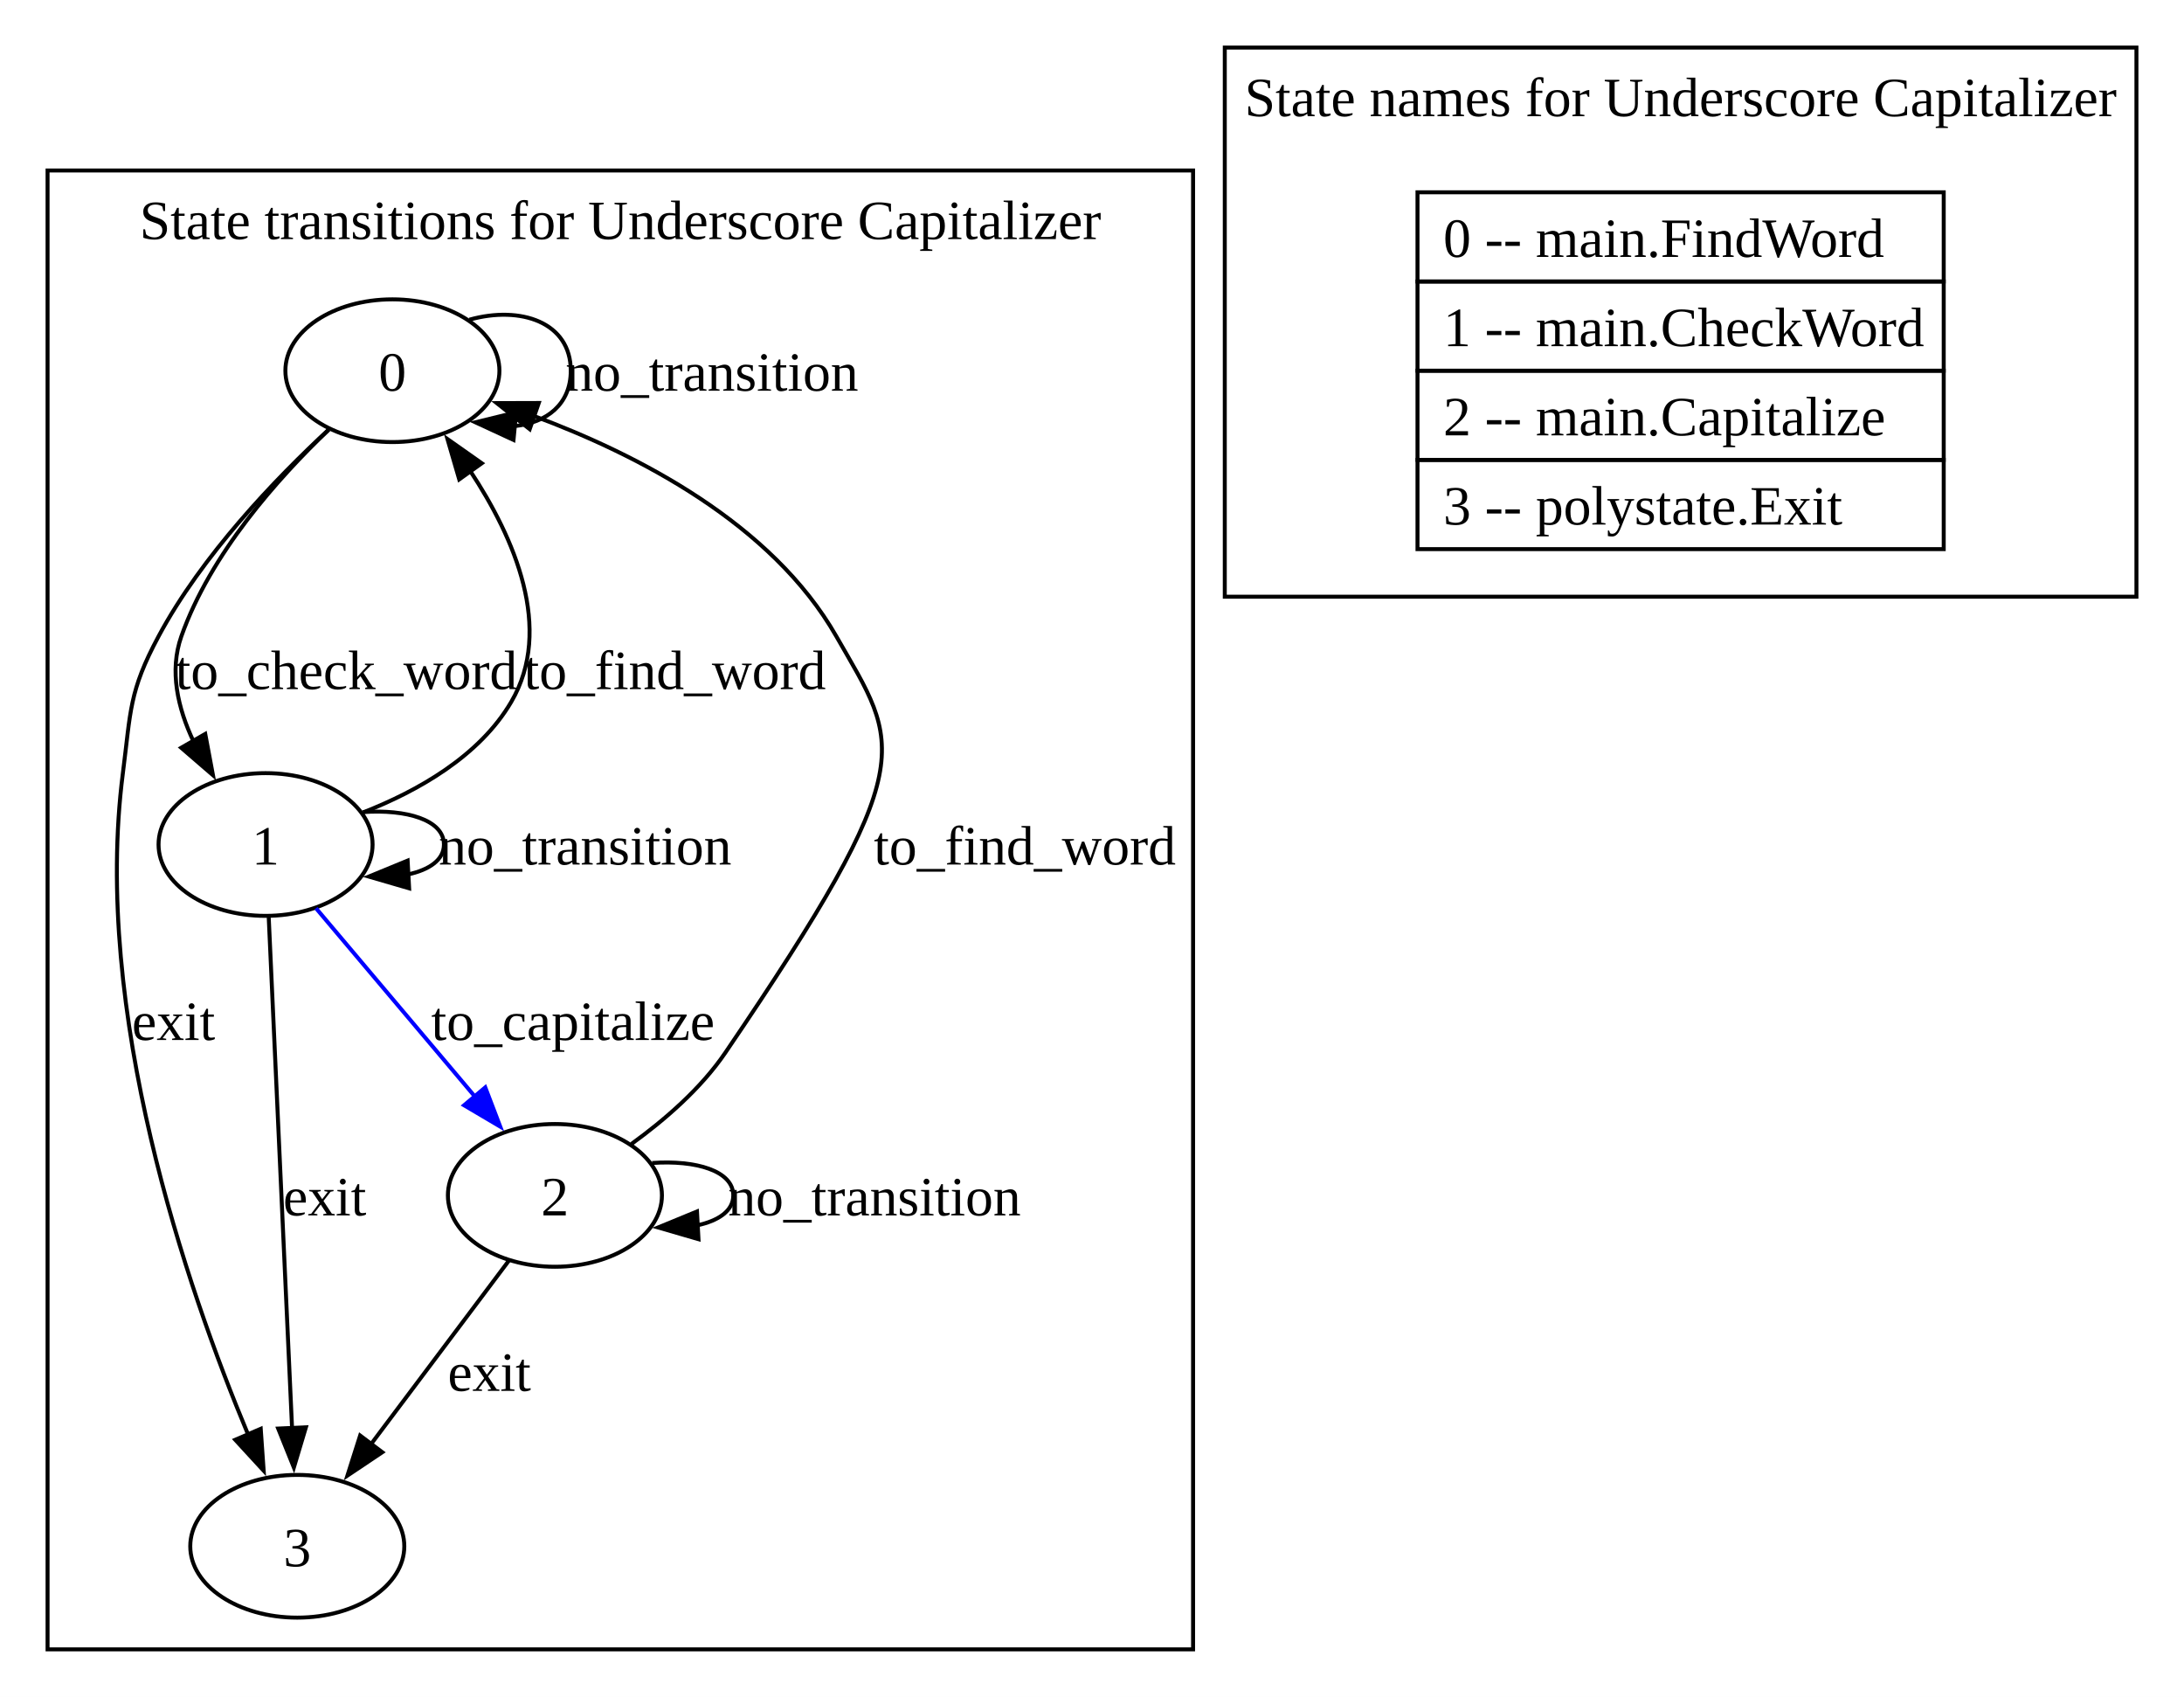
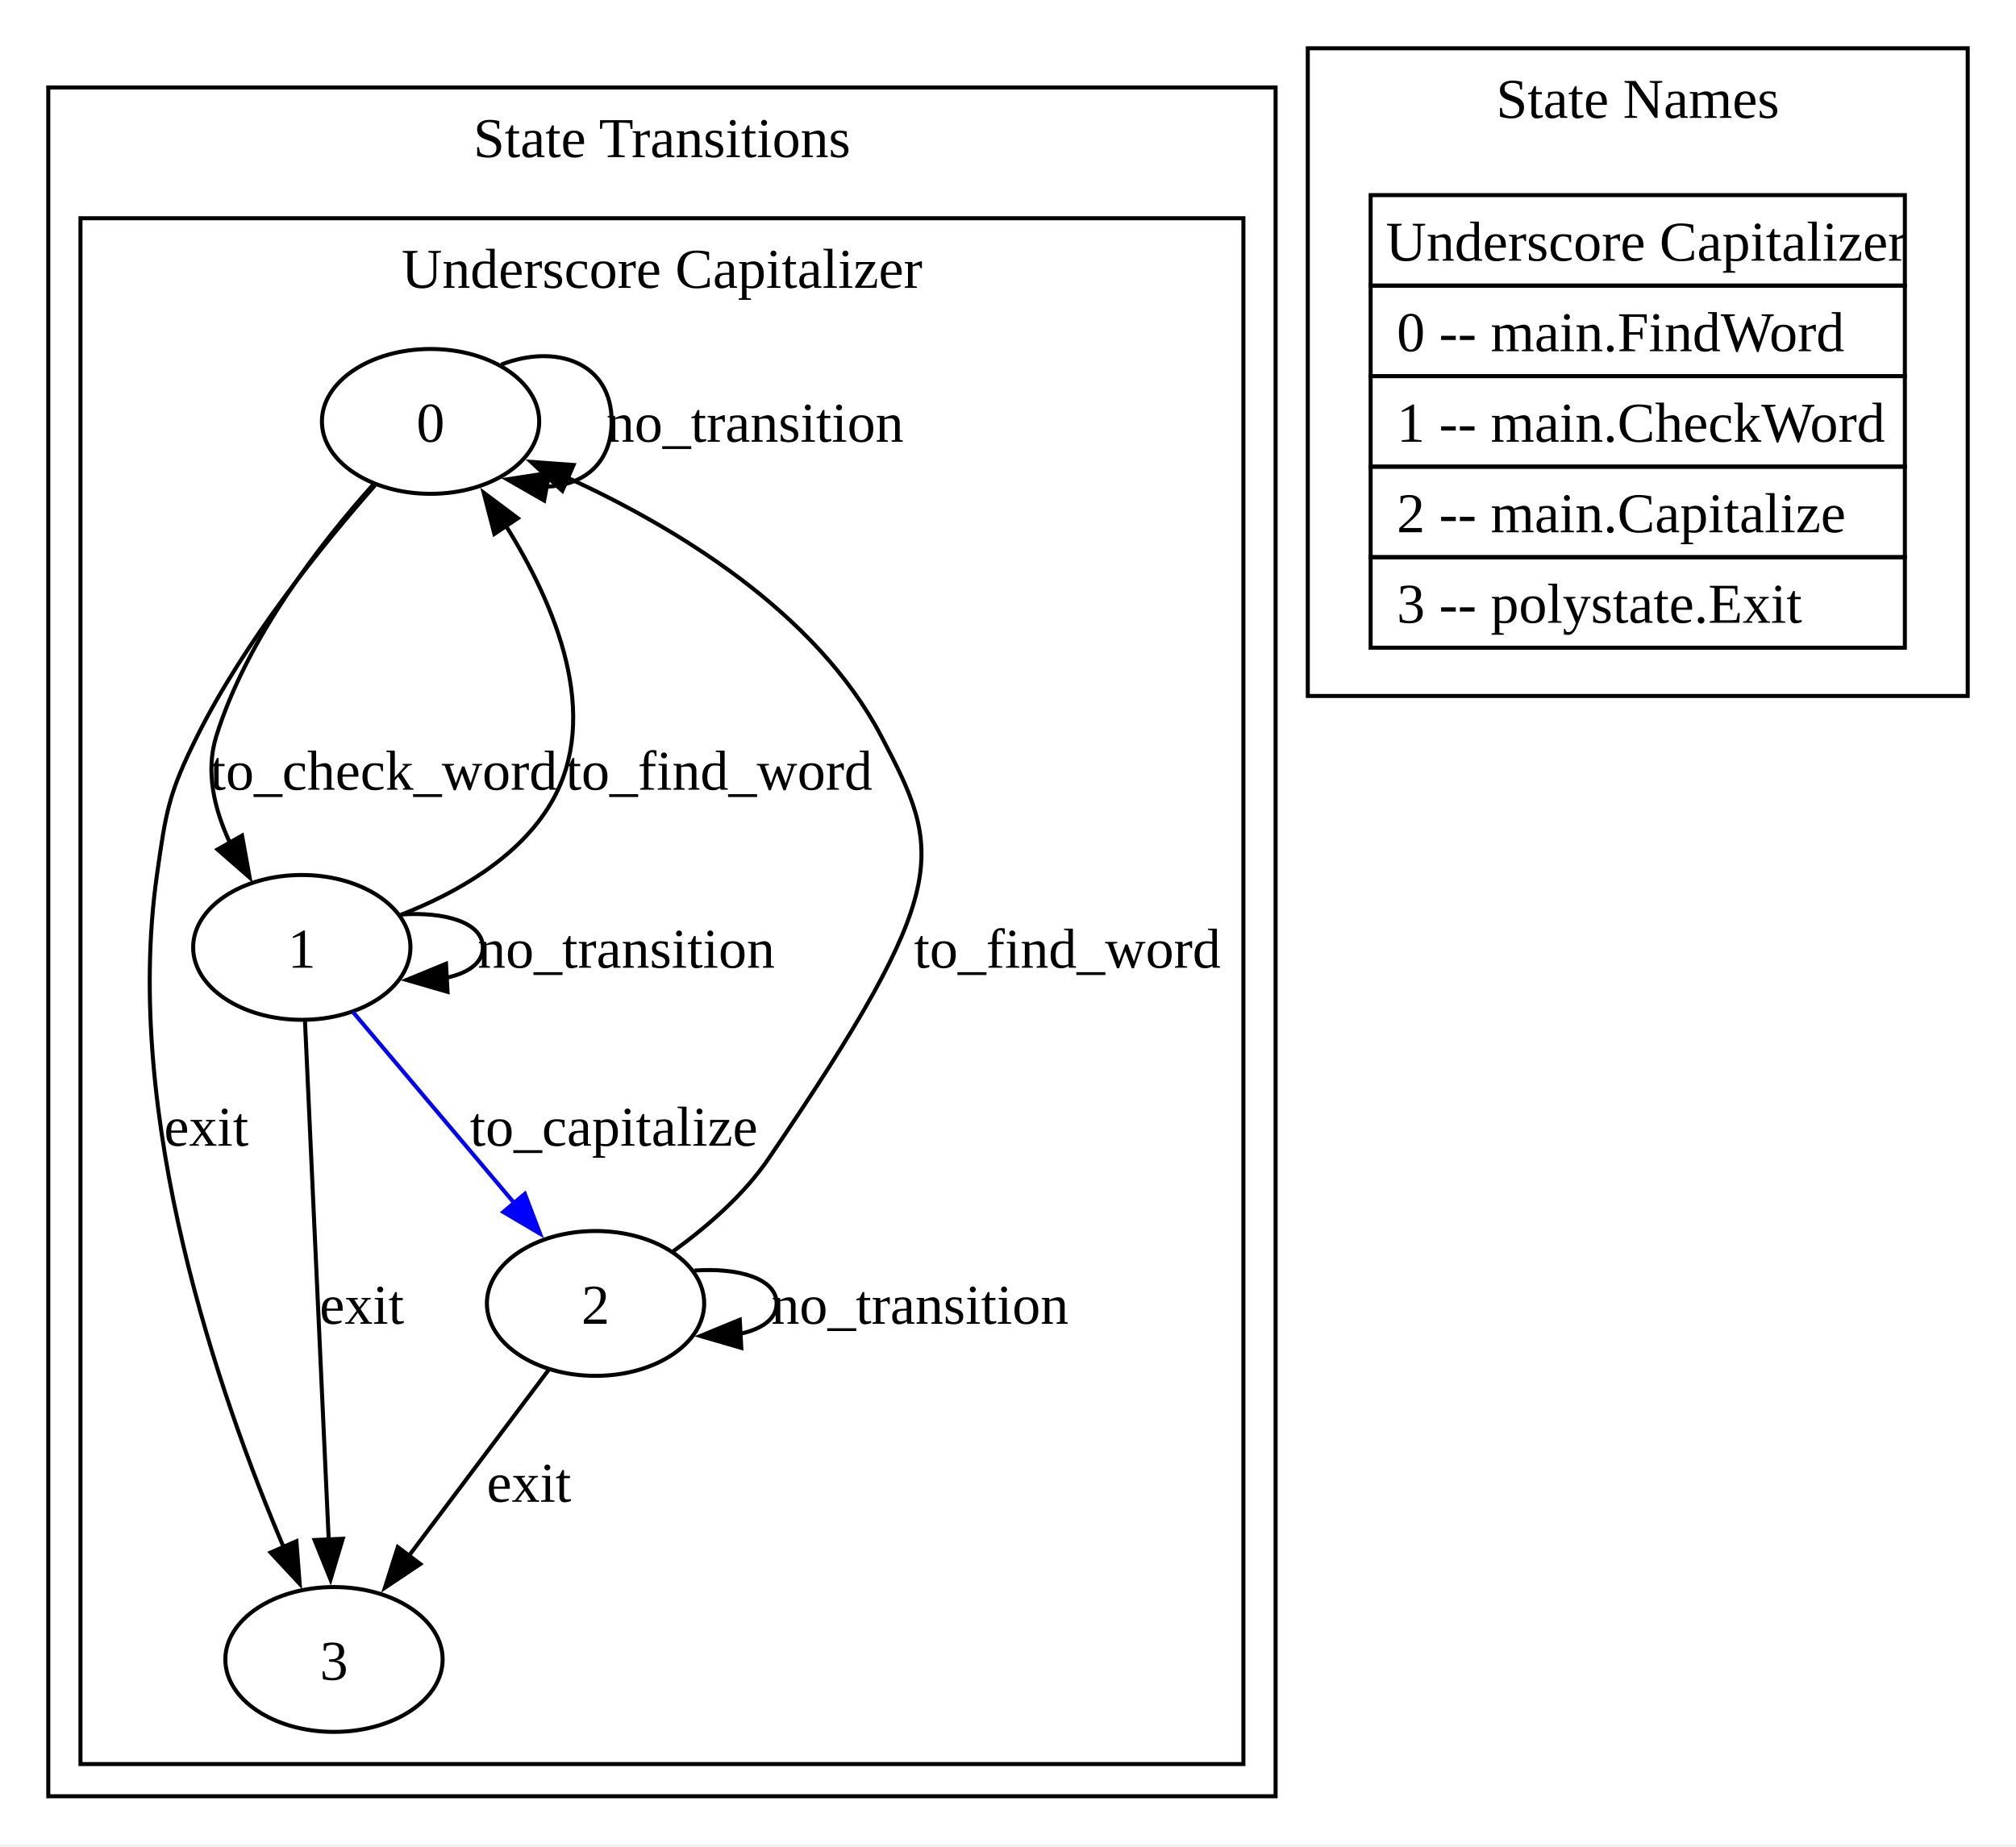
- <svg xmlns="http://www.w3.org/2000/svg" width="551pt" height="428pt" viewBox="0.00 0.00 551.00 428.00">
-   <g id="graph0" class="graph" transform="scale(1 1) rotate(0) translate(4 424)">
-     <polygon fill="white" stroke="none" points="-4,4 -4,-424 547,-424 547,4 -4,4" />
+ <svg xmlns="http://www.w3.org/2000/svg" width="501pt" height="459pt" viewBox="0.00 0.00 501.00 459.00">
+   <g id="graph0" class="graph" transform="scale(1 1) rotate(0) translate(4 454.5)">
+     <polygon fill="white" stroke="none" points="-4,4 -4,-454.5 497,-454.5 497,4 -4,4" />
    <g id="clust1" class="cluster">
-       <polygon fill="none" stroke="black" points="8,-8 8,-381 297,-381 297,-8 8,-8" />
-       <text xml:space="preserve" text-anchor="middle" x="152.5" y="-363.7" font-family="Times New Roman,serif" font-size="14.00">State transitions for Underscore Capitalizer</text>
+       <polygon fill="none" stroke="black" points="8,-8 8,-432.75 313,-432.75 313,-8 8,-8" />
+       <text xml:space="preserve" text-anchor="middle" x="160.5" y="-415.45" font-family="Times New Roman,serif" font-size="14.00">State Transitions</text>
    </g>
    <g id="clust2" class="cluster">
-       <polygon fill="none" stroke="black" points="305,-273.5 305,-412 535,-412 535,-273.5 305,-273.5" />
-       <text xml:space="preserve" text-anchor="middle" x="420" y="-394.7" font-family="Times New Roman,serif" font-size="14.00">State names for Underscore Capitalizer</text>
+       <polygon fill="none" stroke="black" points="16,-16 16,-400.25 305,-400.25 305,-16 16,-16" />
+       <text xml:space="preserve" text-anchor="middle" x="160.5" y="-382.95" font-family="Times New Roman,serif" font-size="14.00">Underscore Capitalizer</text>
+     </g>
+     <g id="clust3" class="cluster">
+       <polygon fill="none" stroke="black" points="321,-281.5 321,-442.5 485,-442.5 485,-281.5 321,-281.5" />
+       <text xml:space="preserve" text-anchor="middle" x="403" y="-425.2" font-family="Times New Roman,serif" font-size="14.00">State Names</text>
    </g>
    <g id="node1" class="node">
-       <ellipse fill="none" stroke="black" cx="95" cy="-330.5" rx="27" ry="18" />
-       <text xml:space="preserve" text-anchor="middle" x="95" y="-325.45" font-family="Times New Roman,serif" font-size="14.00">0</text>
+       <ellipse fill="none" stroke="black" cx="103" cy="-349.75" rx="27" ry="18" />
+       <text xml:space="preserve" text-anchor="middle" x="103" y="-344.7" font-family="Times New Roman,serif" font-size="14.00">0</text>
    </g>
    <g id="edge3" class="edge">
-       <path fill="none" stroke="black" d="M114.43,-343.37C127.39,-346.99 140,-342.7 140,-330.5 140,-322.02 133.9,-317.36 125.83,-316.53" />
-       <polygon fill="black" stroke="black" points="125.55,-313.04 115.93,-317.49 126.22,-320 125.55,-313.04" />
-       <text xml:space="preserve" text-anchor="middle" x="175.62" y="-325.45" font-family="Times New Roman,serif" font-size="14.00">no_transition</text>
+       <path fill="none" stroke="black" d="M120.55,-363.87C134.14,-369.16 148,-364.45 148,-349.75 148,-339.19 140.84,-333.78 131.77,-333.54" />
+       <polygon fill="black" stroke="black" points="131.23,-330.08 122.04,-335.35 132.51,-336.96 131.23,-330.08" />
+       <text xml:space="preserve" text-anchor="middle" x="183.62" y="-344.7" font-family="Times New Roman,serif" font-size="14.00">no_transition</text>
    </g>
    <g id="node2" class="node">
-       <ellipse fill="none" stroke="black" cx="63" cy="-211" rx="27" ry="18" />
-       <text xml:space="preserve" text-anchor="middle" x="63" y="-205.95" font-family="Times New Roman,serif" font-size="14.00">1</text>
+       <ellipse fill="none" stroke="black" cx="71" cy="-219" rx="27" ry="18" />
+       <text xml:space="preserve" text-anchor="middle" x="71" y="-213.95" font-family="Times New Roman,serif" font-size="14.00">1</text>
    </g>
    <g id="edge1" class="edge">
-       <path fill="none" stroke="black" d="M78.95,-315.63C66.12,-303.4 49.1,-284.32 41.75,-263.5 38.67,-254.78 40.86,-245.39 44.8,-237.04" />
-       <polygon fill="black" stroke="black" points="47.78,-238.89 49.73,-228.48 41.71,-235.4 47.78,-238.89" />
-       <text xml:space="preserve" text-anchor="middle" x="83.38" y="-250.2" font-family="Times New Roman,serif" font-size="14.00">to_check_word</text>
+       <path fill="none" stroke="black" d="M88.68,-333.98C75.66,-319.44 57.35,-295.92 49.75,-271.5 47,-262.67 49.27,-253.25 53.19,-244.91" />
+       <polygon fill="black" stroke="black" points="56.15,-246.8 58.04,-236.38 50.06,-243.34 56.15,-246.8" />
+       <text xml:space="preserve" text-anchor="middle" x="91.38" y="-258.2" font-family="Times New Roman,serif" font-size="14.00">to_check_word</text>
+     </g>
+     <g id="node4" class="node">
+       <ellipse fill="none" stroke="black" cx="79" cy="-42" rx="27" ry="18" />
+       <text xml:space="preserve" text-anchor="middle" x="79" y="-36.95" font-family="Times New Roman,serif" font-size="14.00">3</text>
+     </g>
+     <g id="edge2" class="edge">
+       <path fill="none" stroke="black" d="M89.21,-333.88C76.16,-319.08 56.84,-295.21 45,-271.5 37.87,-257.22 37.24,-252.81 35,-237 26.42,-176.57 50.65,-107.13 66.48,-69.91" />
+       <polygon fill="black" stroke="black" points="69.66,-71.39 70.47,-60.82 63.25,-68.57 69.66,-71.39" />
+       <text xml:space="preserve" text-anchor="middle" x="47.26" y="-169.7" font-family="Times New Roman,serif" font-size="14.00">exit</text>
+     </g>
+     <g id="edge4" class="edge">
+       <path fill="none" stroke="black" d="M95.7,-227.13C109.28,-232.45 124.96,-241.23 133,-255 145.62,-276.62 133.98,-304.19 121.71,-323.82" />
+       <polygon fill="black" stroke="black" points="118.86,-321.78 116.2,-332.03 124.68,-325.68 118.86,-321.78" />
+       <text xml:space="preserve" text-anchor="middle" x="174.71" y="-258.2" font-family="Times New Roman,serif" font-size="14.00">to_find_word</text>
+     </g>
+     <g id="edge7" class="edge">
+       <path fill="none" stroke="black" d="M95.53,-227.17C106.51,-227.95 116,-225.22 116,-219 116,-215.11 112.29,-212.59 106.83,-211.43" />
+       <polygon fill="black" stroke="black" points="107.22,-207.95 97.04,-210.91 106.84,-214.94 107.22,-207.95" />
+       <text xml:space="preserve" text-anchor="middle" x="151.62" y="-213.95" font-family="Times New Roman,serif" font-size="14.00">no_transition</text>
    </g>
    <g id="node3" class="node">
-       <ellipse fill="none" stroke="black" cx="71" cy="-34" rx="27" ry="18" />
-       <text xml:space="preserve" text-anchor="middle" x="71" y="-28.95" font-family="Times New Roman,serif" font-size="14.00">3</text>
+       <ellipse fill="none" stroke="black" cx="144" cy="-130.5" rx="27" ry="18" />
+       <text xml:space="preserve" text-anchor="middle" x="144" y="-125.45" font-family="Times New Roman,serif" font-size="14.00">2</text>
    </g>
-     <g id="edge2" class="edge">
-       <path fill="none" stroke="black" d="M78.9,-315.62C65.53,-303.24 46.97,-283.95 36,-263.5 28.51,-249.54 29.02,-244.72 27,-229 19.25,-168.62 43.03,-99.42 58.6,-62.16" />
-       <polygon fill="black" stroke="black" points="61.78,-63.63 62.52,-53.06 55.35,-60.86 61.78,-63.63" />
-       <text xml:space="preserve" text-anchor="middle" x="39.77" y="-161.7" font-family="Times New Roman,serif" font-size="14.00">exit</text>
-     </g>
-     <g id="edge4" class="edge">
-       <path fill="none" stroke="black" d="M87.7,-219.13C101.28,-224.45 116.96,-233.23 125,-247 135.73,-265.37 125.83,-288.24 114.62,-305.24" />
-       <polygon fill="black" stroke="black" points="111.86,-303.09 108.89,-313.26 117.55,-307.16 111.86,-303.09" />
-       <text xml:space="preserve" text-anchor="middle" x="166.26" y="-250.2" font-family="Times New Roman,serif" font-size="14.00">to_find_word</text>
-     </g>
-     <g id="edge7" class="edge">
-       <path fill="none" stroke="black" d="M87.53,-219.17C98.51,-219.95 108,-217.22 108,-211 108,-207.11 104.29,-204.59 98.83,-203.43" />
-       <polygon fill="black" stroke="black" points="99.22,-199.95 89.04,-202.91 98.84,-206.94 99.22,-199.95" />
-       <text xml:space="preserve" text-anchor="middle" x="143.62" y="-205.95" font-family="Times New Roman,serif" font-size="14.00">no_transition</text>
+     <g id="edge5" class="edge">
+       <path fill="none" stroke="blue" d="M83.72,-202.93C94.85,-189.74 111.21,-170.36 124.08,-155.11" />
+       <polygon fill="blue" stroke="blue" points="126.43,-157.74 130.21,-147.84 121.08,-153.23 126.43,-157.74" />
+       <text xml:space="preserve" text-anchor="middle" x="148.54" y="-169.7" font-family="Times New Roman,serif" font-size="14.00">to_capitalize</text>
    </g>
    <g id="edge6" class="edge">
-       <path fill="none" stroke="black" d="M63.8,-192.58C65.17,-162.44 68.01,-100.3 69.69,-63.7" />
-       <polygon fill="black" stroke="black" points="73.18,-64.01 70.14,-53.86 66.18,-63.69 73.18,-64.01" />
-       <text xml:space="preserve" text-anchor="middle" x="77.92" y="-117.45" font-family="Times New Roman,serif" font-size="14.00">exit</text>
-     </g>
-     <g id="node4" class="node">
-       <ellipse fill="none" stroke="black" cx="136" cy="-122.5" rx="27" ry="18" />
-       <text xml:space="preserve" text-anchor="middle" x="136" y="-117.45" font-family="Times New Roman,serif" font-size="14.00">2</text>
-     </g>
-     <g id="edge5" class="edge">
-       <path fill="none" stroke="blue" d="M75.72,-194.93C86.85,-181.74 103.21,-162.36 116.08,-147.11" />
-       <polygon fill="blue" stroke="blue" points="118.43,-149.74 122.21,-139.84 113.08,-145.23 118.43,-149.74" />
-       <text xml:space="preserve" text-anchor="middle" x="140.54" y="-161.7" font-family="Times New Roman,serif" font-size="14.00">to_capitalize</text>
+       <path fill="none" stroke="black" d="M71.8,-200.58C73.17,-170.44 76.01,-108.3 77.69,-71.7" />
+       <polygon fill="black" stroke="black" points="81.18,-72.01 78.14,-61.86 74.18,-71.69 81.18,-72.01" />
+       <text xml:space="preserve" text-anchor="middle" x="85.92" y="-125.45" font-family="Times New Roman,serif" font-size="14.00">exit</text>
    </g>
    <g id="edge8" class="edge">
-       <path fill="none" stroke="black" d="M155.32,-135.48C163.63,-141.49 172.83,-149.42 179,-158.5 229.19,-232.33 222.95,-235.59 207,-263.5 190.74,-291.96 156.87,-309.37 130.62,-319.11" />
-       <polygon fill="black" stroke="black" points="129.64,-315.75 121.33,-322.33 131.93,-322.36 129.64,-315.75" />
-       <text xml:space="preserve" text-anchor="middle" x="254.55" y="-205.95" font-family="Times New Roman,serif" font-size="14.00">to_find_word</text>
+       <path fill="none" stroke="black" d="M163.32,-143.48C171.63,-149.49 180.83,-157.42 187,-166.5 233.08,-234.29 230.22,-242.51 215,-271.5 198.69,-302.56 163.6,-323.59 137.02,-335.76" />
+       <polygon fill="black" stroke="black" points="135.75,-332.5 127.97,-339.69 138.54,-338.92 135.75,-332.5" />
+       <text xml:space="preserve" text-anchor="middle" x="261.26" y="-213.95" font-family="Times New Roman,serif" font-size="14.00">to_find_word</text>
+     </g>
+     <g id="edge10" class="edge">
+       <path fill="none" stroke="black" d="M168.53,-138.67C179.51,-139.45 189,-136.72 189,-130.5 189,-126.61 185.29,-124.09 179.83,-122.93" />
+       <polygon fill="black" stroke="black" points="180.22,-119.45 170.04,-122.41 179.84,-126.44 180.22,-119.45" />
+       <text xml:space="preserve" text-anchor="middle" x="224.62" y="-125.45" font-family="Times New Roman,serif" font-size="14.00">no_transition</text>
    </g>
    <g id="edge9" class="edge">
-       <path fill="none" stroke="black" d="M124.38,-106.04C114.73,-93.2 100.83,-74.7 89.64,-59.8" />
-       <polygon fill="black" stroke="black" points="92.45,-57.72 83.65,-51.83 86.86,-61.93 92.45,-57.72" />
-       <text xml:space="preserve" text-anchor="middle" x="119.45" y="-73.2" font-family="Times New Roman,serif" font-size="14.00">exit</text>
-     </g>
-     <g id="edge10" class="edge">
-       <path fill="none" stroke="black" d="M160.53,-130.67C171.51,-131.45 181,-128.72 181,-122.5 181,-118.61 177.29,-116.09 171.83,-114.93" />
-       <polygon fill="black" stroke="black" points="172.22,-111.45 162.04,-114.41 171.84,-118.44 172.22,-111.45" />
-       <text xml:space="preserve" text-anchor="middle" x="216.62" y="-117.45" font-family="Times New Roman,serif" font-size="14.00">no_transition</text>
+       <path fill="none" stroke="black" d="M132.38,-114.04C122.73,-101.2 108.83,-82.7 97.64,-67.8" />
+       <polygon fill="black" stroke="black" points="100.45,-65.72 91.65,-59.83 94.86,-69.93 100.45,-65.72" />
+       <text xml:space="preserve" text-anchor="middle" x="127.45" y="-81.2" font-family="Times New Roman,serif" font-size="14.00">exit</text>
    </g>
    <g id="node5" class="node">
-       <polygon fill="none" stroke="black" points="353.62,-353 353.62,-375.5 486.38,-375.5 486.38,-353 353.62,-353" />
-       <text xml:space="preserve" text-anchor="start" x="356.62" y="-359.2" font-family="Times New Roman,serif" font-size="14.00"> 0 -- main.FindWord </text>
-       <polygon fill="none" stroke="black" points="353.62,-330.5 353.62,-353 486.38,-353 486.38,-330.5 353.62,-330.5" />
-       <text xml:space="preserve" text-anchor="start" x="356.62" y="-336.7" font-family="Times New Roman,serif" font-size="14.00"> 1 -- main.CheckWord </text>
-       <polygon fill="none" stroke="black" points="353.62,-308 353.62,-330.5 486.38,-330.5 486.38,-308 353.62,-308" />
-       <text xml:space="preserve" text-anchor="start" x="356.62" y="-314.2" font-family="Times New Roman,serif" font-size="14.00"> 2 -- main.Capitalize </text>
-       <polygon fill="none" stroke="black" points="353.62,-285.5 353.62,-308 486.38,-308 486.38,-285.5 353.62,-285.5" />
-       <text xml:space="preserve" text-anchor="start" x="356.62" y="-291.7" font-family="Times New Roman,serif" font-size="14.00"> 3 -- polystate.Exit </text>
+       <polygon fill="none" stroke="black" points="336.62,-383.5 336.62,-406 469.38,-406 469.38,-383.5 336.62,-383.5" />
+       <text xml:space="preserve" text-anchor="start" x="340.38" y="-389.7" font-family="Times New Roman,serif" font-size="14.00">Underscore Capitalizer</text>
+       <polygon fill="none" stroke="black" points="336.62,-361 336.62,-383.5 469.38,-383.5 469.38,-361 336.62,-361" />
+       <text xml:space="preserve" text-anchor="start" x="339.62" y="-367.2" font-family="Times New Roman,serif" font-size="14.00"> 0 -- main.FindWord </text>
+       <polygon fill="none" stroke="black" points="336.62,-338.5 336.62,-361 469.38,-361 469.38,-338.5 336.62,-338.5" />
+       <text xml:space="preserve" text-anchor="start" x="339.62" y="-344.7" font-family="Times New Roman,serif" font-size="14.00"> 1 -- main.CheckWord </text>
+       <polygon fill="none" stroke="black" points="336.62,-316 336.62,-338.5 469.38,-338.5 469.38,-316 336.62,-316" />
+       <text xml:space="preserve" text-anchor="start" x="339.62" y="-322.2" font-family="Times New Roman,serif" font-size="14.00"> 2 -- main.Capitalize </text>
+       <polygon fill="none" stroke="black" points="336.62,-293.5 336.62,-316 469.38,-316 469.38,-293.5 336.62,-293.5" />
+       <text xml:space="preserve" text-anchor="start" x="339.62" y="-299.7" font-family="Times New Roman,serif" font-size="14.00"> 3 -- polystate.Exit </text>
    </g>
  </g>
</svg>
